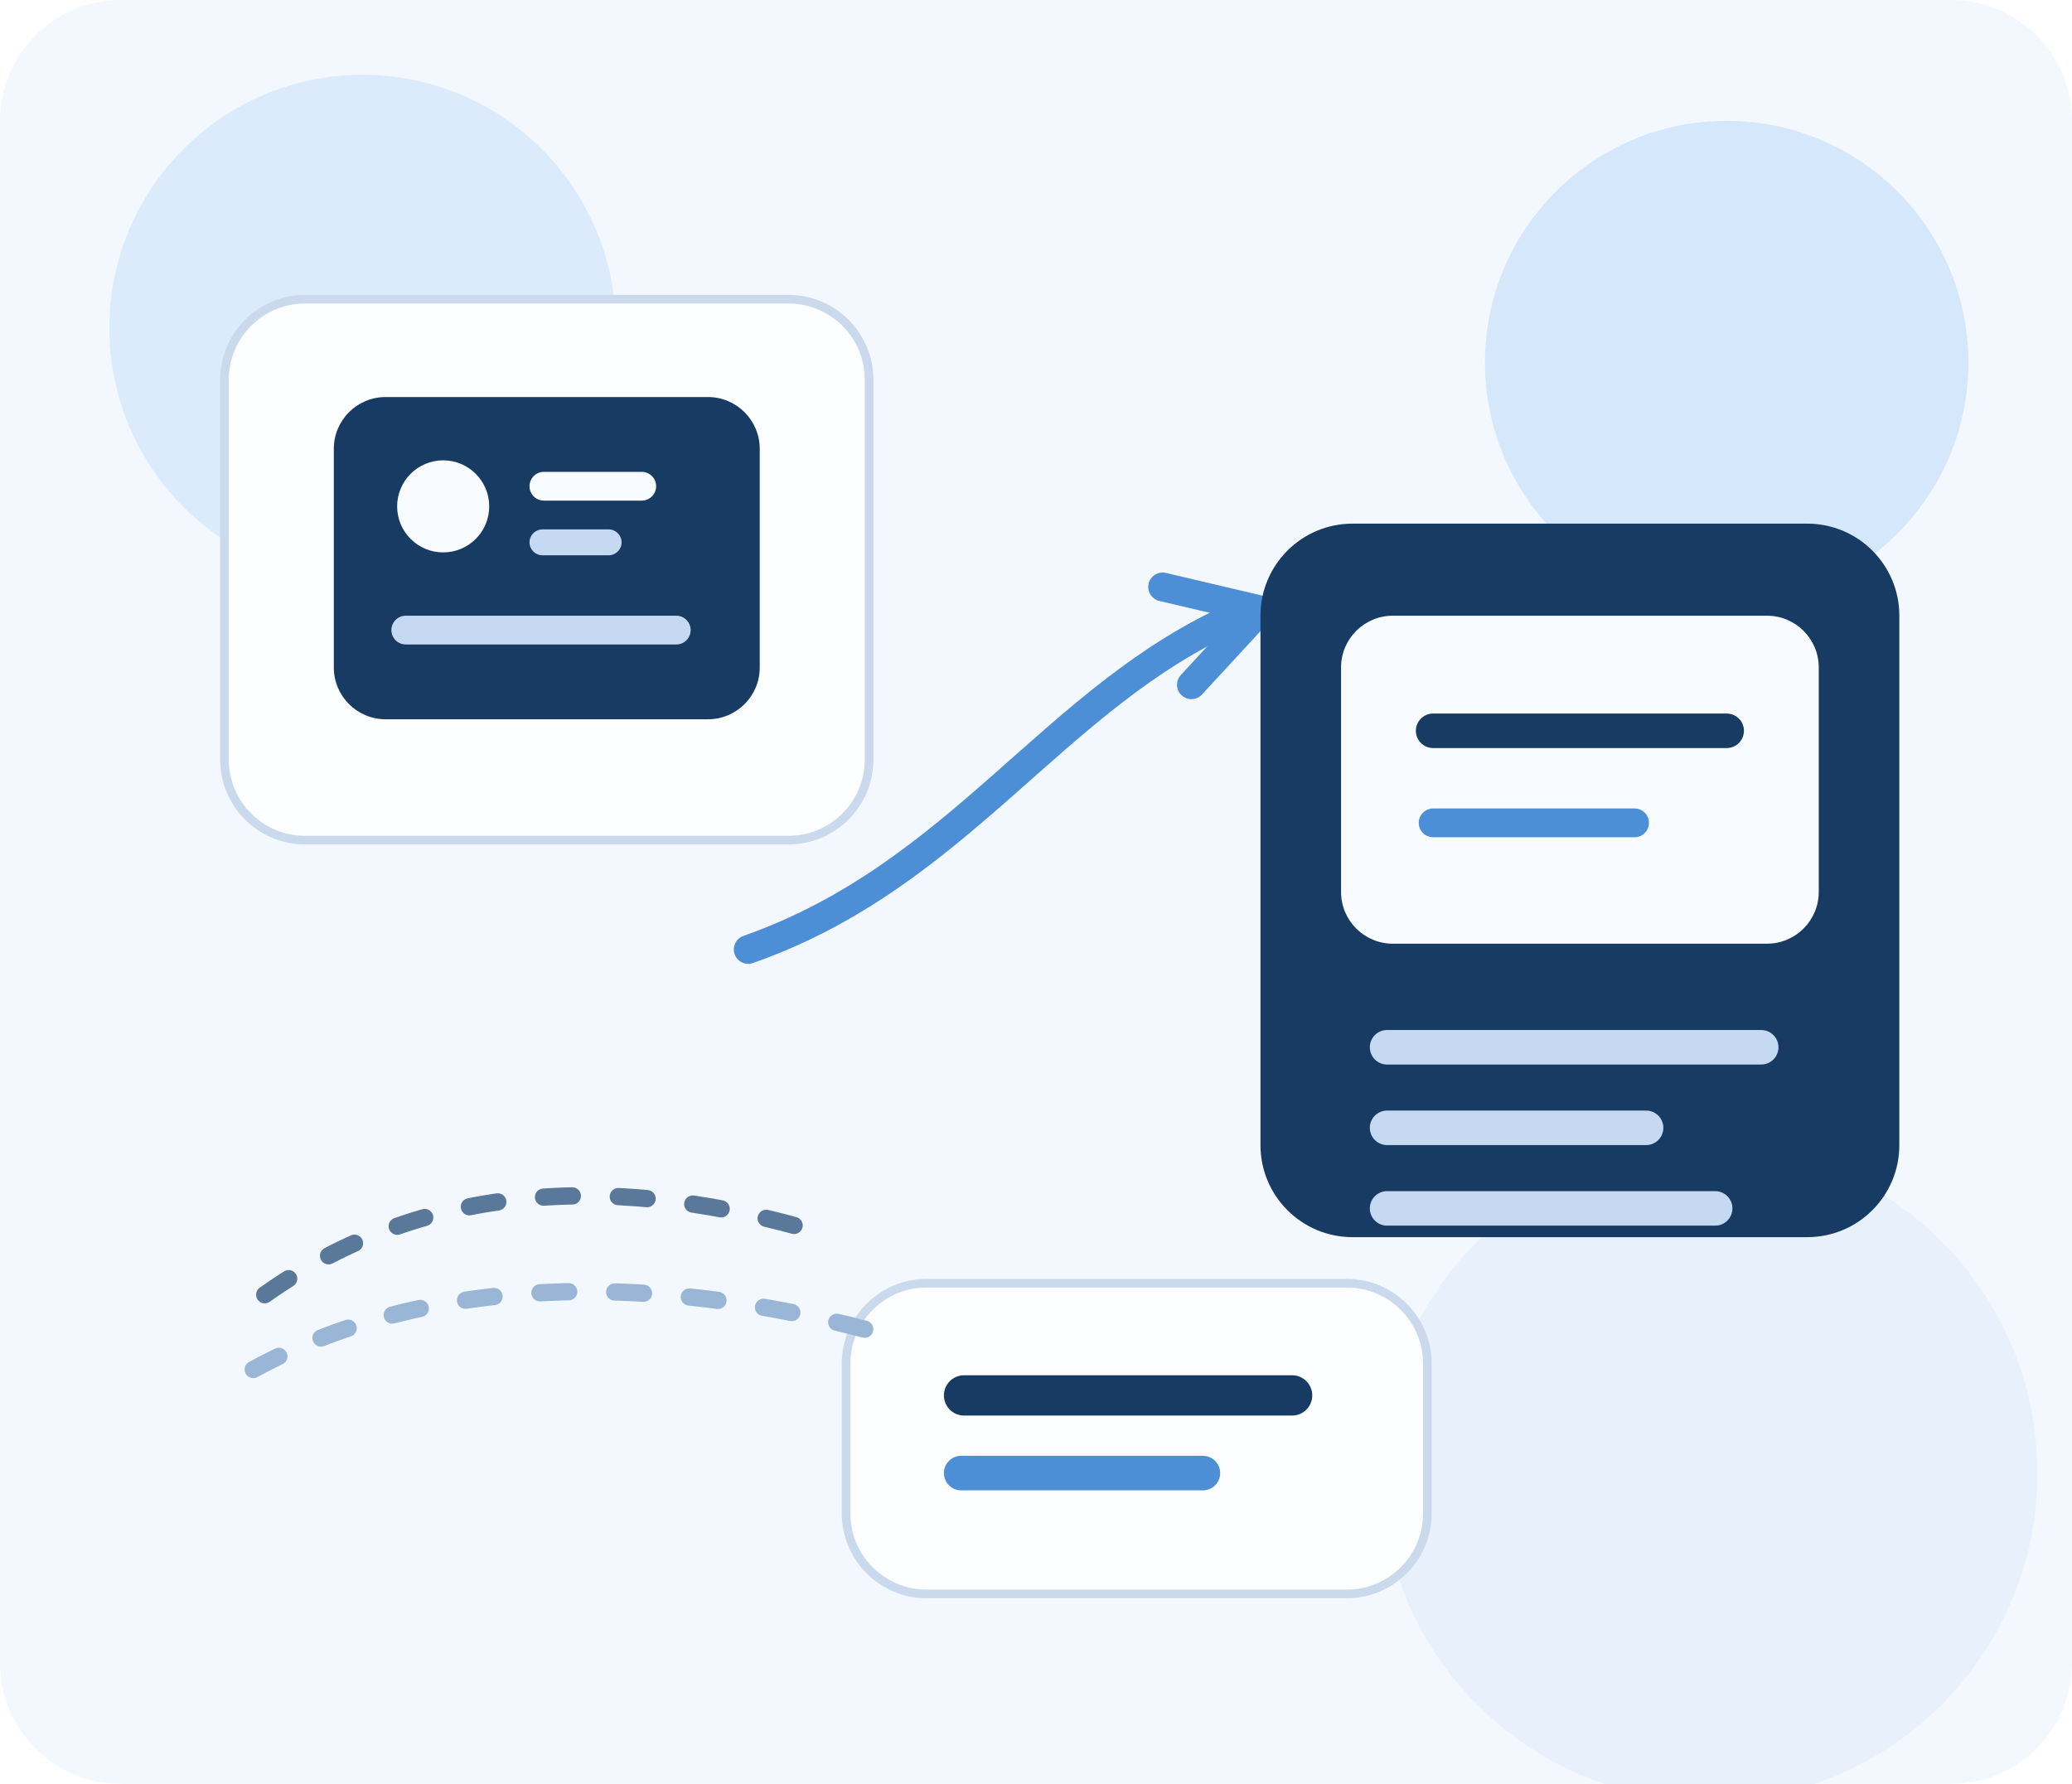
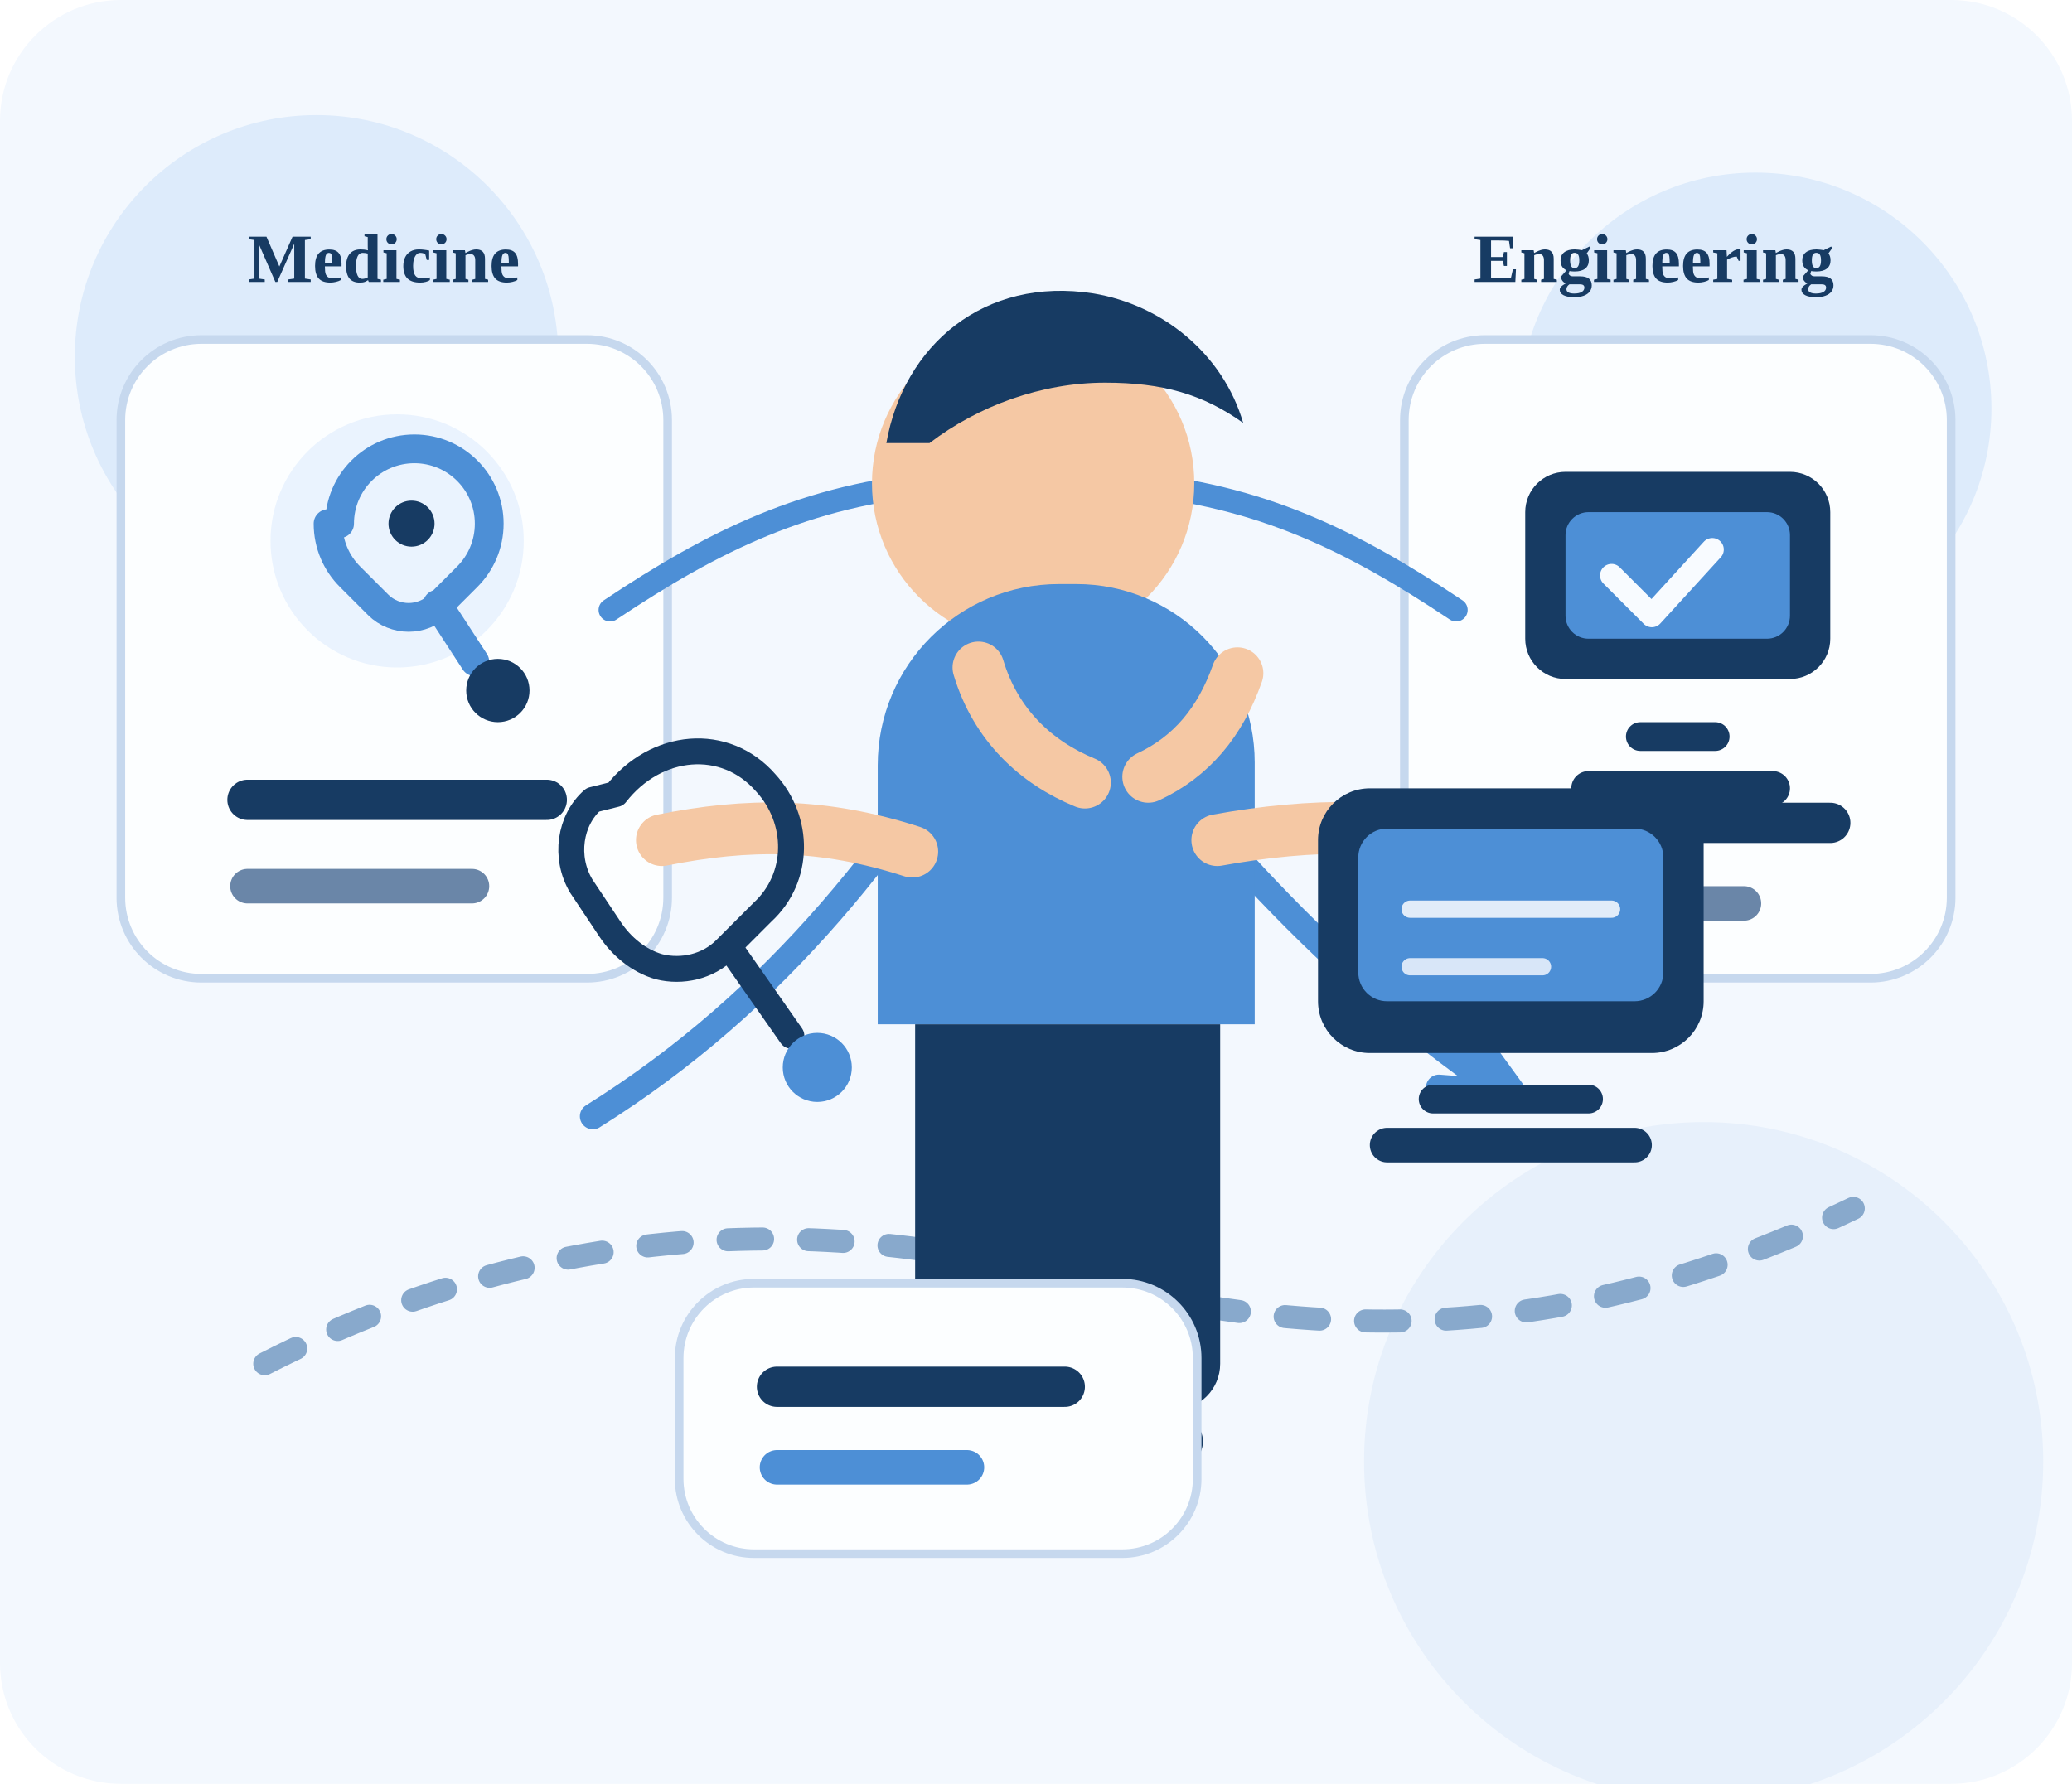
<svg xmlns="http://www.w3.org/2000/svg" width="720" height="620" viewBox="0 0 720 620" fill="none">
  <rect width="720" height="620" rx="42" fill="#F3F8FE" />
-   <circle cx="126" cy="114" r="88" fill="#DCEBFB" />
-   <circle cx="600" cy="126" r="84" fill="#D5E7FB" />
-   <circle cx="594" cy="512" r="114" fill="#E8F1FB" />
-   <rect x="78" y="104" width="224" height="188" rx="28" fill="#FCFEFF" stroke="#CAD9EC" stroke-width="3" />
-   <rect x="116" y="138" width="148" height="112" rx="18" fill="#173B63" />
-   <circle cx="154" cy="176" r="16" fill="#F8FBFF" />
-   <rect x="184" y="164" width="44" height="10" rx="5" fill="#F8FBFF" />
-   <rect x="184" y="184" width="32" height="9" rx="4.5" fill="#C5D9F2" />
-   <rect x="136" y="214" width="104" height="10" rx="5" fill="#C5D9F2" />
-   <path d="M260 330C334 304 366 242 430 214" stroke="#4D8FD6" stroke-width="10" stroke-linecap="round" />
-   <path d="M404 204L438 212L414 238" stroke="#4D8FD6" stroke-width="10" stroke-linecap="round" stroke-linejoin="round" />
-   <rect x="438" y="182" width="222" height="248" rx="32" fill="#173B63" />
-   <rect x="466" y="214" width="166" height="114" rx="18" fill="#F8FBFF" />
-   <path d="M498 254H600" stroke="#173B63" stroke-width="12" stroke-linecap="round" />
-   <path d="M498 286H568" stroke="#4D8FD6" stroke-width="10" stroke-linecap="round" />
-   <path d="M482 364H612" stroke="#C5D9F2" stroke-width="12" stroke-linecap="round" />
-   <path d="M482 392H572" stroke="#C5D9F2" stroke-width="12" stroke-linecap="round" />
-   <path d="M482 420H596" stroke="#C5D9F2" stroke-width="12" stroke-linecap="round" />
-   <rect x="294" y="446" width="202" height="108" rx="28" fill="#FCFEFF" stroke="#CAD9EC" stroke-width="3" />
-   <rect x="328" y="478" width="128" height="14" rx="7" fill="#173B63" />
-   <rect x="328" y="506" width="96" height="12" rx="6" fill="#4D8FD6" />
-   <path d="M92 450C154 406 226 410 290 430" stroke="#5A789A" stroke-width="6" stroke-linecap="round" stroke-dasharray="10 16" />
-   <path d="M88 476C154 440 236 444 308 464" stroke="#9AB6D7" stroke-width="6" stroke-linecap="round" stroke-dasharray="10 16" />
+   <circle cx="110" cy="124" r="84" fill="#DDEBFB" />
+   <circle cx="610" cy="142" r="82" fill="#DDEBFB" />
+   <circle cx="592" cy="508" r="118" fill="#E7F0FB" />
+   <path d="M92 474C190 424 284 422 370 444C464 468 548 466 644 420" stroke="#88A9CC" stroke-width="8" stroke-linecap="round" stroke-dasharray="12 16" />
+   <rect x="42" y="118" width="190" height="222" rx="28" fill="#FCFEFF" stroke="#C6D8EE" stroke-width="3" />
+   <circle cx="138" cy="188" r="44" fill="#EAF3FE" />
+   <path d="M118 182C118 167.641 129.641 156 144 156C158.359 156 170 167.641 170 182C170 189.202 167.091 195.725 162.382 200.434L152.5 210.316C149.768 213.048 145.839 214.583 142 214.583C138.161 214.583 134.232 213.048 131.5 210.316L121.618 200.434C116.909 195.725 114 189.202 114 182H118Z" fill="none" stroke="#4D8FD6" stroke-width="10" stroke-linecap="round" stroke-linejoin="round" />
+   <circle cx="143" cy="182" r="8" fill="#173B63" />
+   <path d="M152 210L165 230" stroke="#4D8FD6" stroke-width="10" stroke-linecap="round" />
+   <circle cx="173" cy="240" r="11" fill="#173B63" />
+   <path d="M86 278H190" stroke="#173B63" stroke-width="14" stroke-linecap="round" />
+   <path d="M86 308H164" stroke="#6A86A8" stroke-width="12" stroke-linecap="round" />
+   <text x="86" y="98" fill="#173B63" font-family="Georgia, 'Times New Roman', serif" font-size="24" font-weight="700">Medicine</text>
+   <rect x="488" y="118" width="190" height="222" rx="28" fill="#FCFEFF" stroke="#C6D8EE" stroke-width="3" />
+   <rect x="530" y="164" width="106" height="72" rx="14" fill="#173B63" />
+   <rect x="544" y="178" width="78" height="44" rx="8" fill="#4D8FD6" />
+   <path d="M570 256H596" stroke="#173B63" stroke-width="10" stroke-linecap="round" />
+   <path d="M552 274H616" stroke="#173B63" stroke-width="12" stroke-linecap="round" />
+   <path d="M560 200L574 214L595 191" stroke="#F8FBFF" stroke-width="8" stroke-linecap="round" stroke-linejoin="round" />
+   <path d="M532 286H636" stroke="#173B63" stroke-width="14" stroke-linecap="round" />
+   <path d="M532 314H606" stroke="#6A86A8" stroke-width="12" stroke-linecap="round" />
+   <text x="512" y="98" fill="#173B63" font-family="Georgia, 'Times New Roman', serif" font-size="24" font-weight="700">Engineering</text>
+   <path d="M212 212C248 188 280 172 326 168" stroke="#4D8FD6" stroke-width="8" stroke-linecap="round" />
+   <path d="M392 168C438 172 470 188 506 212" stroke="#4D8FD6" stroke-width="8" stroke-linecap="round" />
+   <path d="M206 388C270 348 314 292 350 228" stroke="#4D8FD6" stroke-width="9" stroke-linecap="round" />
+   <path d="M340 230L352 206L370 224" stroke="#4D8FD6" stroke-width="9" stroke-linecap="round" stroke-linejoin="round" />
+   <path d="M370 224C410 278 456 334 520 378" stroke="#4D8FD6" stroke-width="9" stroke-linecap="round" />
+   <path d="M500 378L526 380L510 358" stroke="#4D8FD6" stroke-width="9" stroke-linecap="round" stroke-linejoin="round" />
+   <circle cx="359" cy="168" r="56" fill="#F5C8A4" />
+   <path d="M308 154C314 120 342 96 380 102C404 106 425 123 432 147C418 137 404 133 384 133C362 133 340 141 323 154H308Z" fill="#173B63" />
+   <path d="M305 266C305 231.206 333.206 203 368 203H374C408.242 203 436 230.758 436 265V356H305V266Z" fill="#4D8FD6" />
+   <path d="M318 356H424V474C424 482.837 416.837 490 408 490H334C325.163 490 318 482.837 318 474V356Z" fill="#173B63" />
+   <rect x="324" y="492" width="34" height="18" rx="9" fill="#173B63" />
+   <rect x="384" y="492" width="34" height="18" rx="9" fill="#173B63" />
+   <path d="M340 232C346 252 360 265 377 272" stroke="#F5C8A4" stroke-width="18" stroke-linecap="round" />
+   <path d="M399 270C414 263 424 251 430 234" stroke="#F5C8A4" stroke-width="18" stroke-linecap="round" />
+   <path d="M317 296C286 286 260 286 230 292" stroke="#F5C8A4" stroke-width="18" stroke-linecap="round" />
+   <path d="M423 292C456 286 486 286 520 294" stroke="#F5C8A4" stroke-width="18" stroke-linecap="round" />
+   <path d="M214 276C228 258 252 256 266 272C278 285 278 305 265 317L252 330C246 336 237 338 229 336C222 334 216 329 212 323L202 308C196 298 198 285 206 278L214 276Z" fill="none" stroke="#173B63" stroke-width="9" stroke-linejoin="round" />
+   <path d="M254 330L275 360" stroke="#173B63" stroke-width="9" stroke-linecap="round" />
+   <circle cx="284" cy="371" r="12" fill="#4D8FD6" />
+   <rect x="458" y="274" width="134" height="92" rx="18" fill="#173B63" />
+   <rect x="472" y="288" width="106" height="60" rx="10" fill="#4D8FD6" />
+   <path d="M498 382H552" stroke="#173B63" stroke-width="10" stroke-linecap="round" />
+   <path d="M482 398H568" stroke="#173B63" stroke-width="12" stroke-linecap="round" />
+   <path d="M490 316H560" stroke="#F8FBFF" stroke-width="6" stroke-linecap="round" stroke-opacity="0.86" />
+   <path d="M490 336H536" stroke="#D8E6F8" stroke-width="6" stroke-linecap="round" />
+   <rect x="236" y="446" width="180" height="94" rx="26" fill="#FCFEFF" stroke="#C6D8EE" stroke-width="3" />
+   <path d="M270 482H370" stroke="#173B63" stroke-width="14" stroke-linecap="round" />
+   <path d="M270 510H336" stroke="#4D8FD6" stroke-width="12" stroke-linecap="round" />
</svg>
